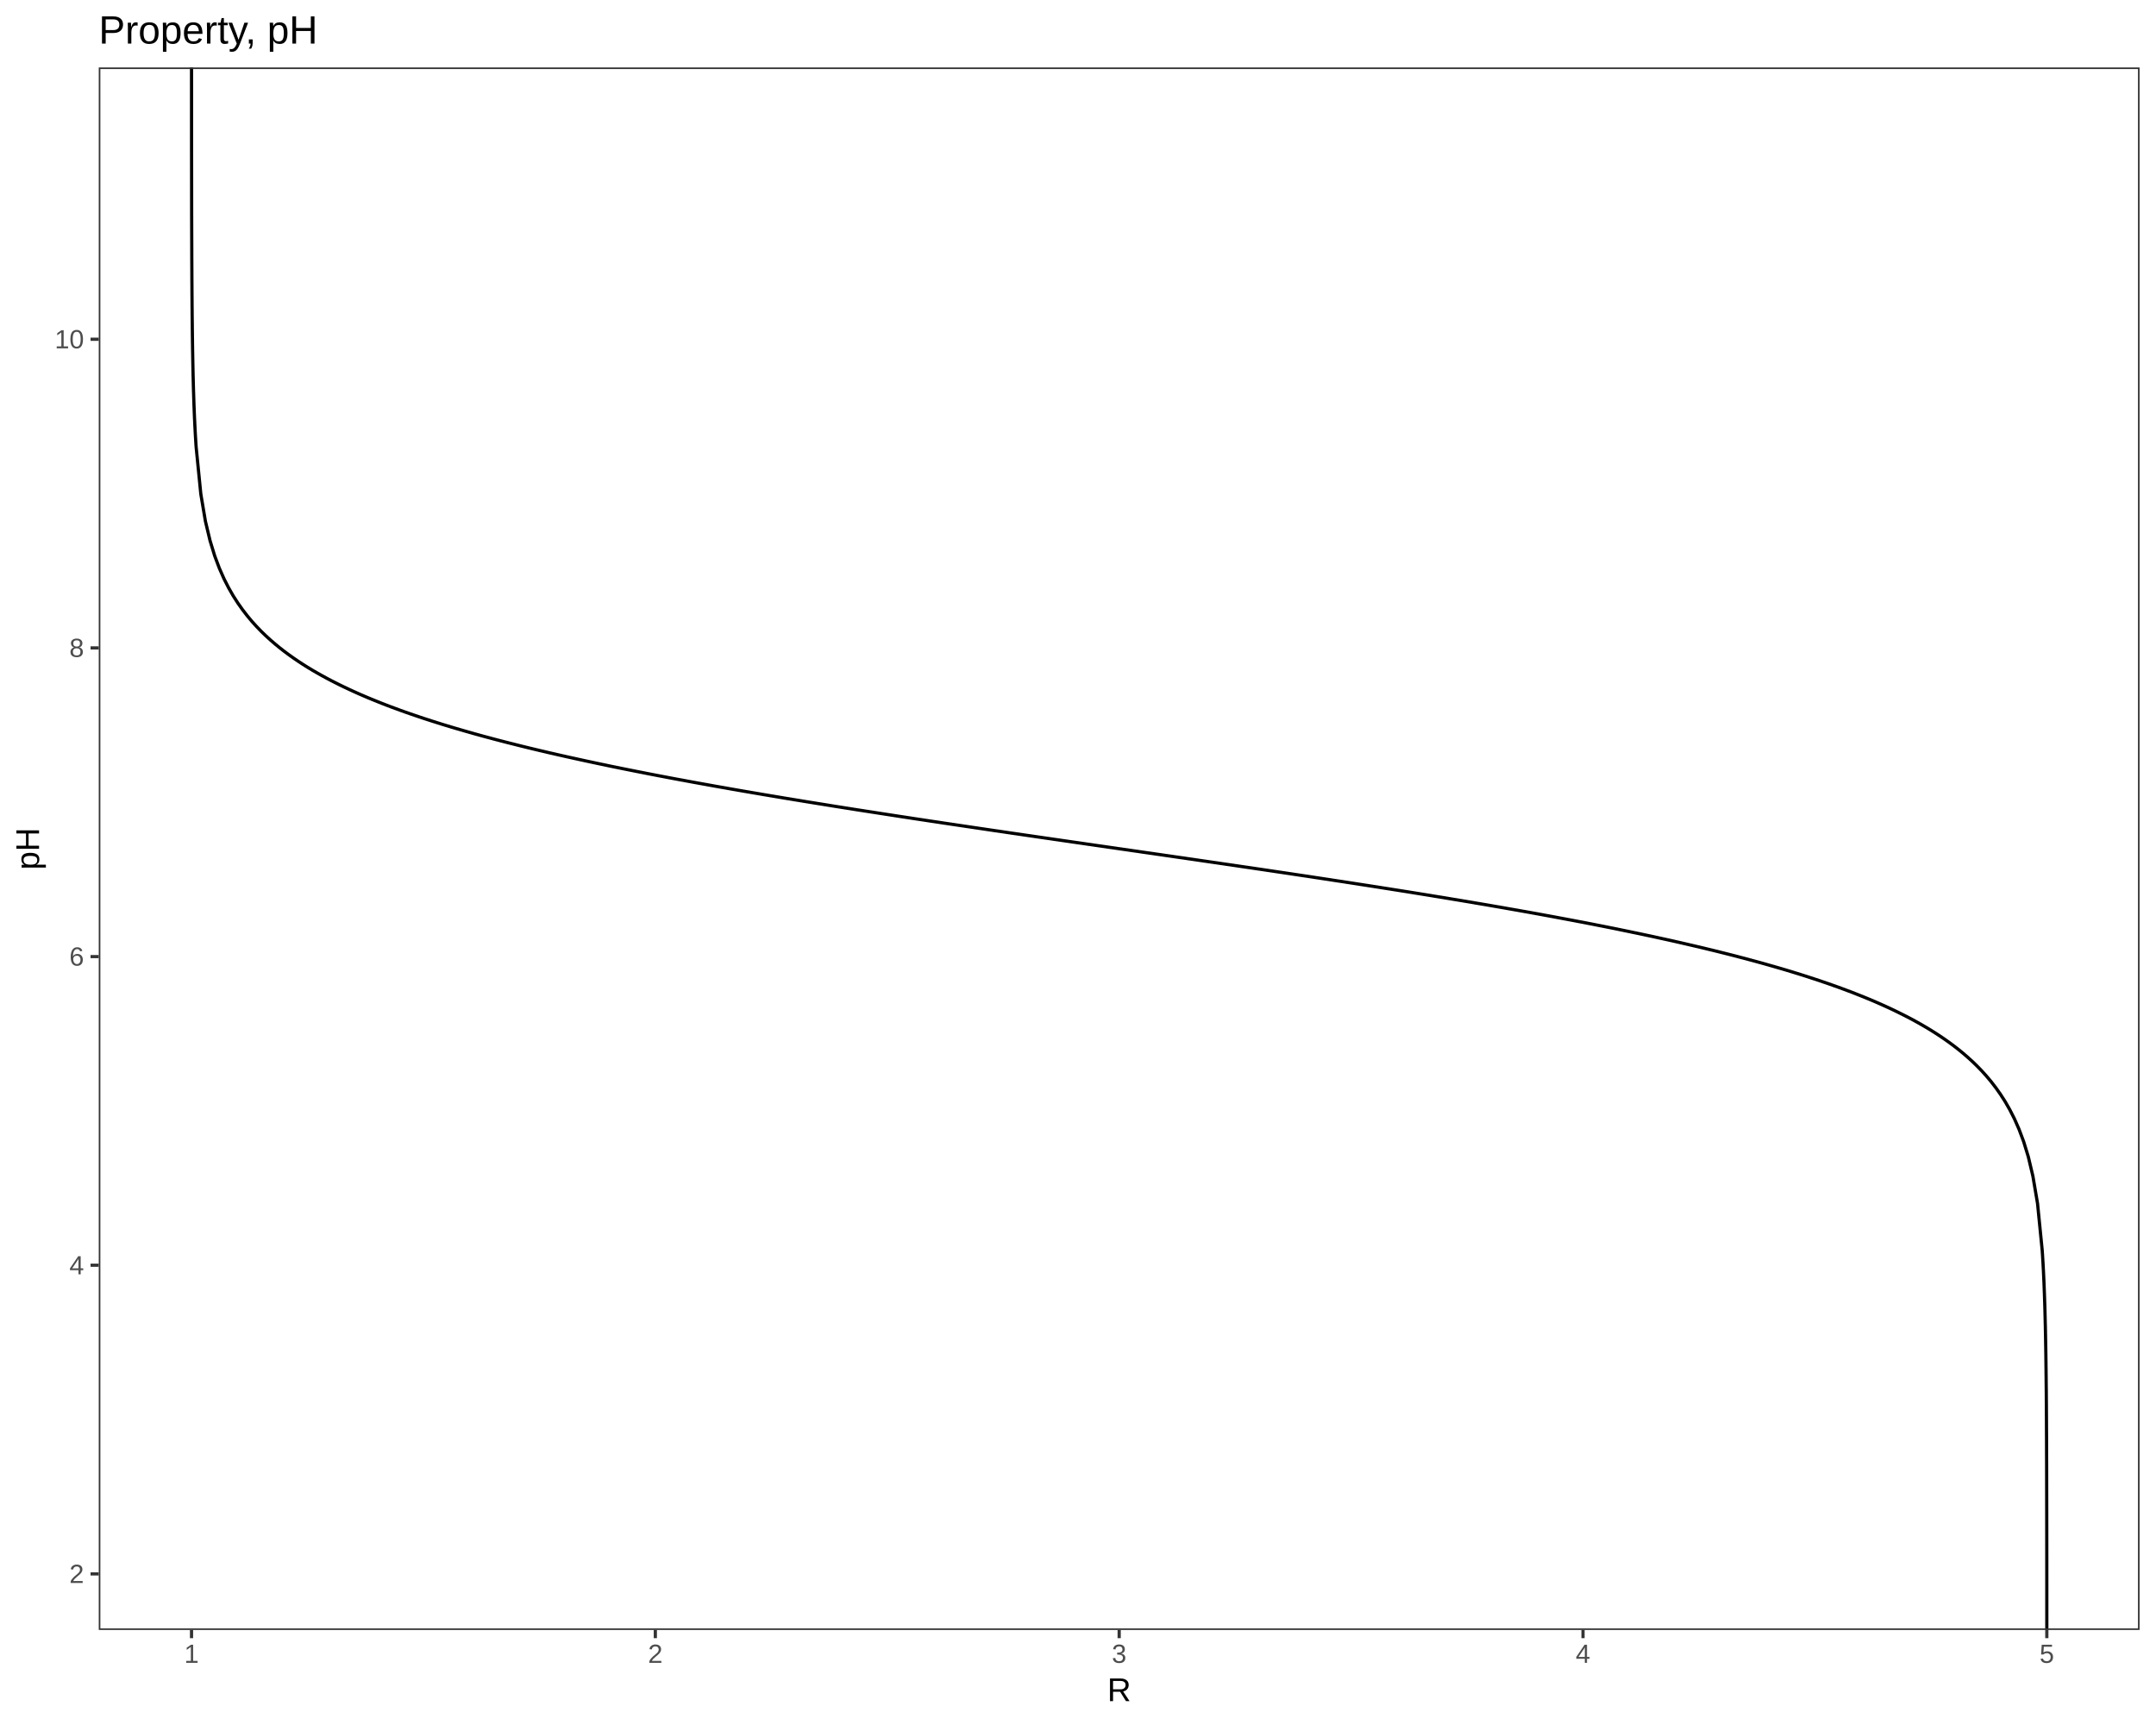
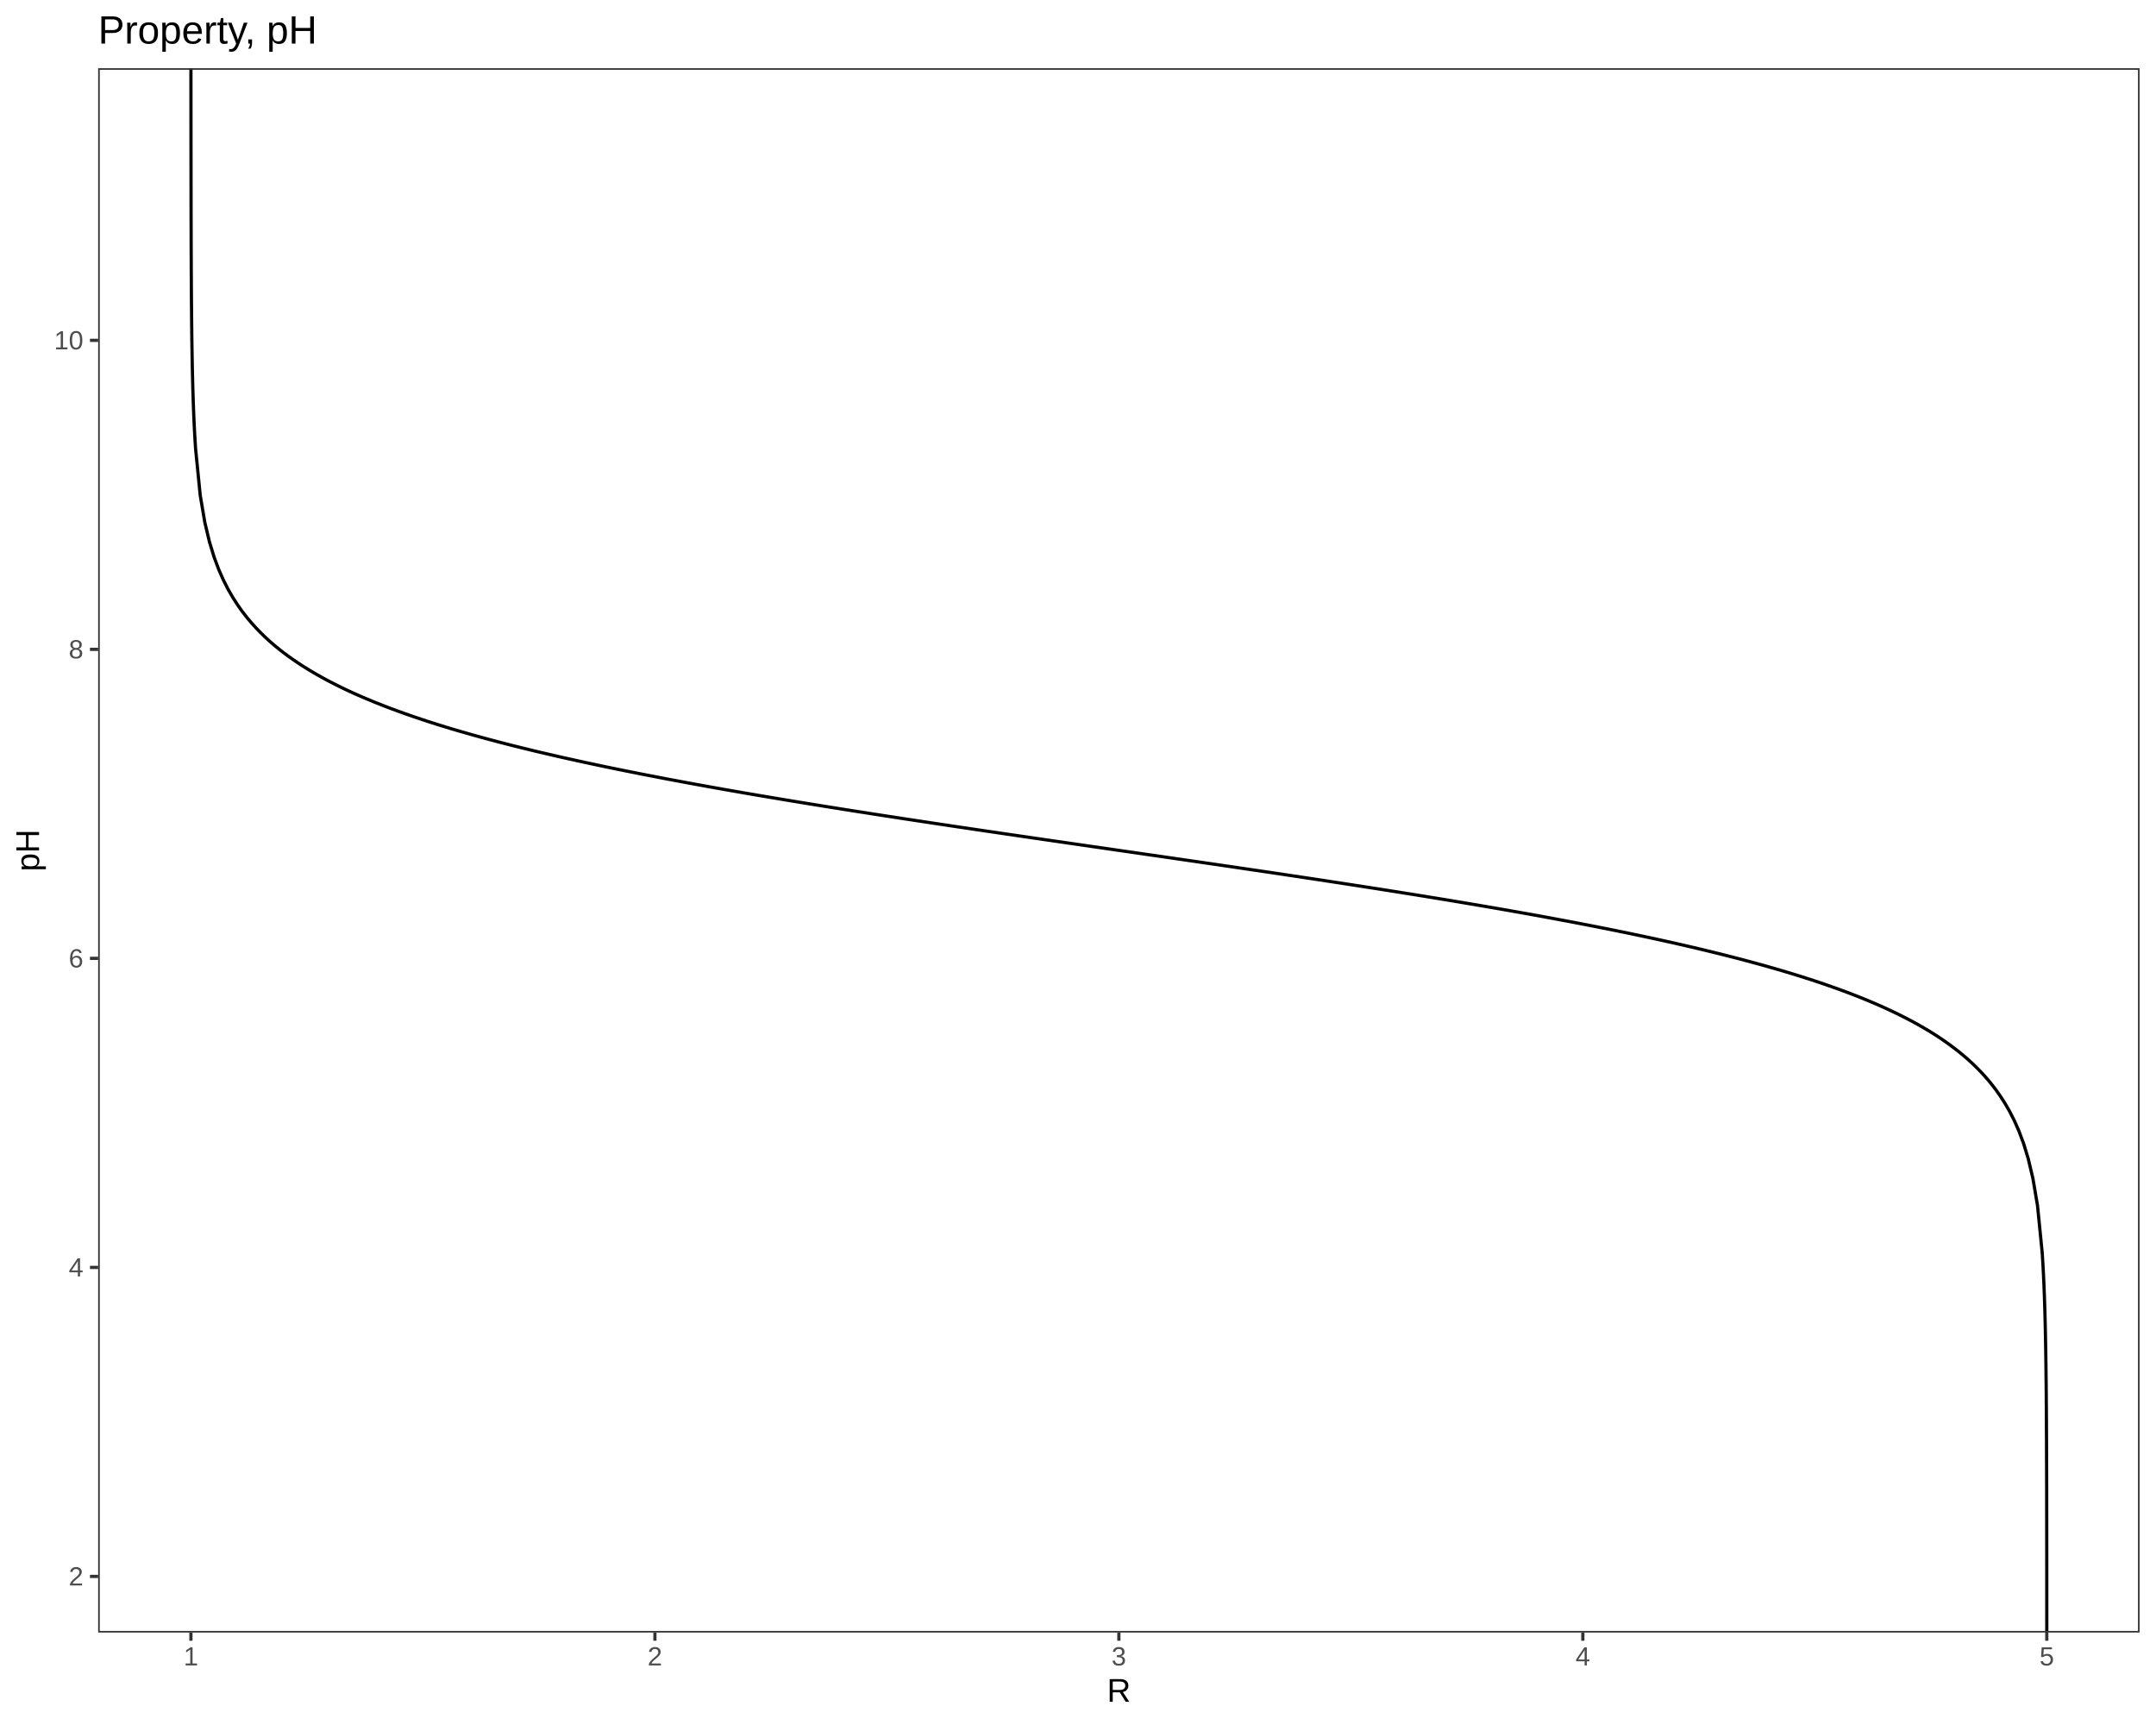
<svg xmlns="http://www.w3.org/2000/svg" viewBox="0 0 720.00 576.00">
  <defs>
    <style type="text/css">
    line, polyline, polygon, path, rect, circle {
      fill: none;
      stroke: #000000;
      stroke-linecap: round;
      stroke-linejoin: round;
      stroke-miterlimit: 10.00;
    }
  </style>
  </defs>
  <rect width="100%" height="100%" style="stroke: none; fill: #FFFFFF;" />
  <rect x="0.00" y="0.00" width="720.00" height="576.00" style="stroke-width: 1.07; stroke: #FFFFFF; fill: #FFFFFF;" />
  <defs>
-     <clipPath id="cpMzIuOTh8NzE0LjUyfDU0NC4yN3wyMi41Mg==">
-       <rect x="32.98" y="22.52" width="681.54" height="521.75" />
+     <clipPath id="cpMzIuNzh8NzE0LjUyfDU0NS4xM3wyMi43Nw==">
+       <rect x="32.78" y="22.77" width="681.74" height="522.36" />
    </clipPath>
  </defs>
-   <rect x="32.98" y="22.52" width="681.54" height="521.75" style="stroke-width: 1.07; stroke: none; fill: #FFFFFF;" clip-path="url(#cpMzIuOTh8NzE0LjUyfDU0NC4yN3wyMi41Mg==)" />
-   <polyline points="63.96,22.52 63.97,46.24 63.99,61.75 64.00,70.83 64.02,77.27 64.04,82.26 64.05,86.34 64.07,89.79 64.08,92.78 64.10,95.42 64.11,97.78 64.13,99.91 64.14,101.86 64.16,103.65 64.17,105.31 64.19,106.85 64.21,108.30 64.22,109.66 64.24,110.94 64.25,112.15 64.27,113.29 64.28,114.39 64.30,115.43 64.31,116.42 64.33,117.38 64.35,118.29 64.36,119.17 64.38,120.01 64.39,120.83 64.41,121.62 64.42,122.37 64.44,123.11 64.45,123.82 64.47,124.51 64.48,125.18 64.50,125.83 64.52,126.46 64.53,127.07 64.55,127.67 64.56,128.25 64.58,128.82 64.59,129.37 64.61,129.91 64.62,130.44 64.64,130.95 64.66,131.46 64.67,131.95 64.69,132.43 64.70,132.90 64.72,133.37 64.73,133.82 64.75,134.26 64.76,134.70 64.78,135.12 64.79,135.54 64.81,135.95 64.83,136.36 64.84,136.75 64.86,137.14 64.87,137.53 64.89,137.90 64.90,138.27 64.92,138.64 64.93,139.00 64.95,139.35 64.96,139.70 64.98,140.04 65.00,140.38 65.01,140.71 65.03,141.04 65.04,141.36 65.06,141.68 65.07,141.99 65.09,142.30 65.10,142.61 65.12,142.91 65.14,143.20 65.15,143.50 65.17,143.79 65.18,144.07 65.20,144.35 65.21,144.63 65.23,144.91 65.24,145.18 65.26,145.45 65.27,145.71 65.29,145.98 65.31,146.24 65.32,146.49 65.34,146.75 65.35,147.00 65.37,147.24 65.38,147.49 65.40,147.73 65.41,147.97 65.43,148.21 65.44,148.44 65.46,148.68 65.48,148.91 65.49,149.13 65.51,149.36 67.06,164.93 68.60,174.06 70.15,180.55 71.70,185.61 73.25,189.74 74.80,193.25 76.35,196.29 77.90,198.99 79.45,201.40 81.00,203.59 82.55,205.60 84.09,207.45 85.64,209.16 87.19,210.77 88.74,212.27 90.29,213.68 91.84,215.02 93.39,216.29 94.94,217.50 96.49,218.65 98.04,219.75 99.58,220.80 101.13,221.82 102.68,222.79 104.23,223.73 105.78,224.63 107.33,225.50 108.88,226.35 110.43,227.17 111.98,227.96 113.52,228.73 115.07,229.48 116.62,230.21 118.17,230.92 119.72,231.62 121.27,232.29 122.82,232.95 124.37,233.59 125.92,234.22 127.47,234.84 129.01,235.44 130.56,236.03 132.11,236.60 133.66,237.17 135.21,237.73 136.76,238.27 138.31,238.80 139.86,239.33 141.41,239.85 142.95,240.35 144.50,240.85 146.05,241.34 147.60,241.83 149.15,242.30 150.70,242.77 152.25,243.23 153.80,243.68 155.35,244.13 156.90,244.57 158.44,245.01 159.99,245.44 161.54,245.87 163.09,246.28 164.64,246.70 166.19,247.11 167.74,247.51 169.29,247.91 170.84,248.30 172.39,248.69 173.93,249.08 175.48,249.46 177.03,249.84 178.58,250.21 180.13,250.58 181.68,250.94 183.23,251.31 184.78,251.66 186.33,252.02 187.87,252.37 189.42,252.72 190.97,253.06 192.52,253.40 194.07,253.74 195.62,254.08 197.17,254.41 198.72,254.74 200.27,255.07 201.82,255.39 203.36,255.72 204.91,256.04 206.46,256.35 208.01,256.67 209.56,256.98 211.11,257.29 212.66,257.60 214.21,257.90 215.76,258.21 217.30,258.51 218.85,258.81 220.40,259.11 221.95,259.40 223.50,259.70 225.05,259.99 226.60,260.28 228.15,260.56 229.70,260.85 231.25,261.14 232.79,261.42 234.34,261.70 235.89,261.98 237.44,262.26 238.99,262.54 240.54,262.81 242.09,263.08 243.64,263.36 245.19,263.63 246.74,263.90 248.28,264.17 249.83,264.43 251.38,264.70 252.93,264.96 254.48,265.23 256.03,265.49 257.58,265.75 259.13,266.01 260.68,266.27 262.22,266.53 263.77,266.78 265.32,267.04 266.87,267.29 268.42,267.55 269.97,267.80 271.52,268.05 273.07,268.30 274.62,268.55 276.17,268.80 277.71,269.05 279.26,269.30 280.81,269.54 282.36,269.79 283.91,270.03 285.46,270.28 287.01,270.52 288.56,270.76 290.11,271.00 291.65,271.24 293.20,271.48 294.75,271.72 296.30,271.96 297.85,272.20 299.40,272.44 300.95,272.68 302.50,272.91 304.05,273.15 305.60,273.39 307.14,273.62 308.69,273.85 310.24,274.09 311.79,274.32 313.34,274.55 314.89,274.79 316.44,275.02 317.99,275.25 319.54,275.48 321.09,275.71 322.63,275.94 324.18,276.17 325.73,276.40 327.28,276.63 328.83,276.86 330.38,277.09 331.93,277.32 333.48,277.54 335.03,277.77 336.57,278.00 338.12,278.23 339.67,278.45 341.22,278.68 342.77,278.91 344.32,279.13 345.87,279.36 347.42,279.58 348.97,279.81 350.52,280.03 352.06,280.26 353.61,280.48 355.16,280.71 356.71,280.93 358.26,281.16 359.81,281.38 361.36,281.60 362.91,281.83 364.46,282.05 366.00,282.28 367.55,282.50 369.10,282.72 370.65,282.95 372.20,283.17 373.75,283.40 375.30,283.62 376.85,283.84 378.40,284.07 379.95,284.29 381.49,284.52 383.04,284.74 384.59,284.96 386.14,285.19 387.69,285.41 389.24,285.64 390.79,285.86 392.34,286.09 393.89,286.31 395.44,286.53 396.98,286.76 398.53,286.98 400.08,287.21 401.63,287.44 403.18,287.66 404.73,287.89 406.28,288.11 407.83,288.34 409.38,288.57 410.92,288.79 412.47,289.02 414.02,289.25 415.57,289.48 417.12,289.70 418.67,289.93 420.22,290.16 421.77,290.39 423.32,290.62 424.87,290.85 426.41,291.08 427.96,291.31 429.51,291.54 431.06,291.77 432.61,292.01 434.16,292.24 435.71,292.47 437.26,292.70 438.81,292.94 440.35,293.17 441.90,293.41 443.45,293.64 445.00,293.88 446.55,294.12 448.10,294.35 449.65,294.59 451.20,294.83 452.75,295.07 454.30,295.31 455.84,295.55 457.39,295.79 458.94,296.03 460.49,296.27 462.04,296.52 463.59,296.76 465.14,297.01 466.69,297.25 468.24,297.50 469.79,297.74 471.33,297.99 472.88,298.24 474.43,298.49 475.98,298.74 477.53,298.99 479.08,299.25 480.63,299.50 482.18,299.75 483.73,300.01 485.27,300.27 486.82,300.52 488.37,300.78 489.92,301.04 491.47,301.30 493.02,301.57 494.57,301.83 496.12,302.09 497.67,302.36 499.22,302.63 500.76,302.89 502.31,303.16 503.86,303.44 505.41,303.71 506.96,303.98 508.51,304.26 510.06,304.53 511.61,304.81 513.16,305.09 514.70,305.37 516.25,305.66 517.80,305.94 519.35,306.23 520.90,306.52 522.45,306.81 524.00,307.10 525.55,307.39 527.10,307.69 528.65,307.98 530.19,308.28 531.74,308.58 533.29,308.89 534.84,309.19 536.39,309.50 537.94,309.81 539.49,310.12 541.04,310.44 542.59,310.76 544.14,311.08 545.68,311.40 547.23,311.72 548.78,312.05 550.33,312.38 551.88,312.71 553.43,313.05 554.98,313.39 556.53,313.73 558.08,314.07 559.62,314.42 561.17,314.77 562.72,315.13 564.27,315.49 565.82,315.85 567.37,316.21 568.92,316.58 570.47,316.96 572.02,317.33 573.57,317.71 575.11,318.10 576.66,318.49 578.21,318.88 579.76,319.28 581.31,319.69 582.86,320.09 584.41,320.51 585.96,320.93 587.51,321.35 589.05,321.78 590.60,322.22 592.15,322.66 593.70,323.11 595.25,323.56 596.80,324.02 598.35,324.49 599.90,324.97 601.45,325.45 603.00,325.94 604.54,326.44 606.09,326.95 607.64,327.46 609.19,327.99 610.74,328.52 612.29,329.07 613.84,329.62 615.39,330.19 616.94,330.77 618.49,331.35 620.03,331.96 621.58,332.57 623.13,333.20 624.68,333.84 626.23,334.50 627.78,335.18 629.33,335.87 630.88,336.58 632.43,337.31 633.97,338.06 635.52,338.83 637.07,339.62 638.62,340.44 640.17,341.29 641.72,342.16 643.27,343.07 644.82,344.00 646.37,344.98 647.92,345.99 649.46,347.04 651.01,348.14 652.56,349.29 654.11,350.50 655.66,351.77 657.21,353.11 658.76,354.52 660.31,356.03 661.86,357.63 663.40,359.34 664.95,361.19 666.50,363.20 668.05,365.39 669.60,367.80 671.15,370.50 672.70,373.54 674.25,377.05 675.80,381.19 677.35,386.24 678.89,392.73 680.44,401.86 681.99,417.43 682.01,417.66 682.02,417.89 682.04,418.12 682.05,418.35 682.07,418.58 682.09,418.82 682.10,419.06 682.12,419.30 682.13,419.55 682.15,419.80 682.16,420.05 682.18,420.30 682.19,420.56 682.21,420.82 682.22,421.08 682.24,421.34 682.26,421.61 682.27,421.88 682.29,422.16 682.30,422.44 682.32,422.72 682.33,423.01 682.35,423.30 682.36,423.59 682.38,423.89 682.40,424.19 682.41,424.49 682.43,424.80 682.44,425.11 682.46,425.43 682.47,425.76 682.49,426.08 682.50,426.41 682.52,426.75 682.53,427.09 682.55,427.44 682.57,427.79 682.58,428.15 682.60,428.52 682.61,428.89 682.63,429.26 682.64,429.65 682.66,430.04 682.67,430.43 682.69,430.84 682.70,431.25 682.72,431.67 682.74,432.10 682.75,432.53 682.77,432.97 682.78,433.43 682.80,433.89 682.81,434.36 682.83,434.84 682.84,435.34 682.86,435.84 682.88,436.35 682.89,436.88 682.91,437.42 682.92,437.97 682.94,438.54 682.95,439.12 682.97,439.72 682.98,440.33 683.00,440.97 683.01,441.61 683.03,442.28 683.05,442.97 683.06,443.68 683.08,444.42 683.09,445.18 683.11,445.96 683.12,446.78 683.14,447.62 683.15,448.50 683.17,449.42 683.19,450.37 683.20,451.36 683.22,452.41 683.23,453.50 683.25,454.65 683.26,455.86 683.28,457.14 683.29,458.49 683.31,459.94 683.32,461.48 683.34,463.14 683.36,464.94 683.37,466.88 683.39,469.02 683.40,471.38 683.42,474.01 683.43,477.00 683.45,480.45 683.46,484.53 683.48,489.53 683.49,495.97 683.51,505.04 683.53,520.56 683.54,544.27 " style="stroke-width: 1.07; stroke-linecap: butt;" clip-path="url(#cpMzIuOTh8NzE0LjUyfDU0NC4yN3wyMi41Mg==)" />
-   <rect x="32.98" y="22.52" width="681.54" height="521.75" style="stroke-width: 1.07; stroke: #333333;" clip-path="url(#cpMzIuOTh8NzE0LjUyfDU0NC4yN3wyMi41Mg==)" />
+   <rect x="32.78" y="22.77" width="681.74" height="522.36" style="stroke-width: 1.07; stroke: none; fill: #FFFFFF;" clip-path="url(#cpMzIuNzh8NzE0LjUyfDU0NS4xM3wyMi43Nw==)" />
+   <polyline points="63.76,22.77 63.78,46.52 63.80,62.05 63.81,71.13 63.83,77.58 63.84,82.58 63.86,86.67 63.87,90.12 63.89,93.11 63.90,95.75 63.92,98.11 63.93,100.25 63.95,102.20 63.97,103.99 63.98,105.66 64.00,107.20 64.01,108.65 64.03,110.01 64.04,111.29 64.06,112.50 64.07,113.65 64.09,114.74 64.10,115.79 64.12,116.78 64.14,117.74 64.15,118.65 64.17,119.53 64.18,120.38 64.20,121.19 64.21,121.98 64.23,122.74 64.24,123.48 64.26,124.19 64.28,124.88 64.29,125.55 64.31,126.20 64.32,126.83 64.34,127.44 64.35,128.04 64.37,128.62 64.38,129.19 64.40,129.75 64.41,130.29 64.43,130.81 64.45,131.33 64.46,131.83 64.48,132.33 64.49,132.81 64.51,133.28 64.52,133.75 64.54,134.20 64.55,134.64 64.57,135.08 64.59,135.51 64.60,135.93 64.62,136.34 64.63,136.74 64.65,137.14 64.66,137.53 64.68,137.91 64.69,138.29 64.71,138.66 64.72,139.03 64.74,139.38 64.76,139.74 64.77,140.09 64.79,140.43 64.80,140.77 64.82,141.10 64.83,141.43 64.85,141.75 64.86,142.07 64.88,142.38 64.90,142.69 64.91,143.00 64.93,143.30 64.94,143.59 64.96,143.89 64.97,144.18 64.99,144.46 65.00,144.75 65.02,145.03 65.03,145.30 65.05,145.57 65.07,145.84 65.08,146.11 65.10,146.37 65.11,146.63 65.13,146.89 65.14,147.14 65.16,147.39 65.17,147.64 65.19,147.88 65.21,148.13 65.22,148.37 65.24,148.61 65.25,148.84 65.27,149.07 65.28,149.30 65.30,149.53 65.31,149.76 66.86,165.35 68.41,174.49 69.96,180.99 71.51,186.05 73.06,190.19 74.61,193.70 76.16,196.75 77.71,199.44 79.26,201.86 80.81,204.06 82.36,206.06 83.91,207.91 85.46,209.63 87.01,211.24 88.55,212.74 90.10,214.16 91.65,215.50 93.20,216.77 94.75,217.98 96.30,219.13 97.85,220.23 99.40,221.28 100.95,222.30 102.50,223.27 104.05,224.21 105.60,225.12 107.15,225.99 108.70,226.84 110.25,227.66 111.80,228.45 113.35,229.23 114.89,229.98 116.44,230.71 117.99,231.42 119.54,232.11 121.09,232.79 122.64,233.44 124.19,234.09 125.74,234.72 127.29,235.33 128.84,235.94 130.39,236.53 131.94,237.10 133.49,237.67 135.04,238.23 136.59,238.77 138.14,239.31 139.69,239.83 141.24,240.35 142.78,240.86 144.33,241.36 145.88,241.85 147.43,242.33 148.98,242.81 150.53,243.28 152.08,243.74 153.63,244.19 155.18,244.64 156.73,245.08 158.28,245.52 159.83,245.95 161.38,246.38 162.93,246.80 164.48,247.21 166.03,247.62 167.58,248.02 169.12,248.42 170.67,248.82 172.22,249.21 173.77,249.59 175.32,249.97 176.87,250.35 178.42,250.73 179.97,251.10 181.52,251.46 183.07,251.82 184.62,252.18 186.17,252.54 187.72,252.89 189.27,253.24 190.82,253.58 192.37,253.92 193.92,254.26 195.46,254.60 197.01,254.93 198.56,255.26 200.11,255.59 201.66,255.92 203.21,256.24 204.76,256.56 206.31,256.88 207.86,257.19 209.41,257.50 210.96,257.81 212.51,258.12 214.06,258.43 215.61,258.73 217.16,259.03 218.71,259.33 220.26,259.63 221.80,259.93 223.35,260.22 224.90,260.51 226.45,260.80 228.00,261.09 229.55,261.38 231.10,261.66 232.65,261.95 234.20,262.23 235.75,262.51 237.30,262.79 238.85,263.07 240.40,263.34 241.95,263.62 243.50,263.89 245.05,264.16 246.60,264.43 248.15,264.70 249.69,264.97 251.24,265.23 252.79,265.50 254.34,265.76 255.89,266.02 257.44,266.28 258.99,266.54 260.54,266.80 262.09,267.06 263.64,267.32 265.19,267.57 266.74,267.83 268.29,268.08 269.84,268.34 271.39,268.59 272.94,268.84 274.49,269.09 276.03,269.34 277.58,269.59 279.13,269.83 280.68,270.08 282.23,270.33 283.78,270.57 285.33,270.82 286.88,271.06 288.43,271.30 289.98,271.54 291.53,271.79 293.08,272.03 294.63,272.27 296.18,272.51 297.73,272.74 299.28,272.98 300.83,273.22 302.37,273.46 303.92,273.69 305.47,273.93 307.02,274.16 308.57,274.40 310.12,274.63 311.67,274.87 313.22,275.10 314.77,275.33 316.32,275.56 317.87,275.80 319.42,276.03 320.97,276.26 322.52,276.49 324.07,276.72 325.62,276.95 327.17,277.18 328.71,277.41 330.26,277.64 331.81,277.86 333.36,278.09 334.91,278.32 336.46,278.55 338.01,278.77 339.56,279.00 341.11,279.23 342.66,279.45 344.21,279.68 345.76,279.91 347.31,280.13 348.86,280.36 350.41,280.58 351.96,280.81 353.51,281.03 355.06,281.26 356.60,281.48 358.15,281.71 359.70,281.93 361.25,282.16 362.80,282.38 364.35,282.61 365.90,282.83 367.45,283.05 369.00,283.28 370.55,283.50 372.10,283.73 373.65,283.95 375.20,284.18 376.75,284.40 378.30,284.62 379.85,284.85 381.40,285.07 382.94,285.30 384.49,285.52 386.04,285.74 387.59,285.97 389.14,286.19 390.69,286.42 392.24,286.64 393.79,286.87 395.34,287.09 396.89,287.32 398.44,287.54 399.99,287.77 401.54,288.00 403.09,288.22 404.64,288.45 406.19,288.67 407.74,288.90 409.28,289.13 410.83,289.35 412.38,289.58 413.93,289.81 415.48,290.04 417.03,290.27 418.58,290.50 420.13,290.72 421.68,290.95 423.23,291.18 424.78,291.41 426.33,291.64 427.88,291.87 429.43,292.11 430.98,292.34 432.53,292.57 434.08,292.80 435.62,293.04 437.17,293.27 438.72,293.50 440.27,293.74 441.82,293.97 443.37,294.21 444.92,294.45 446.47,294.68 448.02,294.92 449.57,295.16 451.12,295.40 452.67,295.64 454.22,295.88 455.77,296.12 457.32,296.36 458.87,296.60 460.42,296.84 461.97,297.09 463.51,297.33 465.06,297.58 466.61,297.82 468.16,298.07 469.71,298.32 471.26,298.56 472.81,298.81 474.36,299.06 475.91,299.31 477.46,299.57 479.01,299.82 480.56,300.07 482.11,300.33 483.66,300.58 485.21,300.84 486.76,301.10 488.31,301.36 489.85,301.62 491.40,301.88 492.95,302.14 494.50,302.41 496.05,302.67 497.60,302.94 499.15,303.20 500.70,303.47 502.25,303.74 503.80,304.01 505.35,304.29 506.90,304.56 508.45,304.84 510.00,305.11 511.55,305.39 513.10,305.67 514.65,305.95 516.19,306.24 517.74,306.52 519.29,306.81 520.84,307.10 522.39,307.39 523.94,307.68 525.49,307.97 527.04,308.27 528.59,308.57 530.14,308.87 531.69,309.17 533.24,309.47 534.79,309.78 536.34,310.09 537.89,310.40 539.44,310.71 540.99,311.03 542.53,311.34 544.08,311.66 545.63,311.99 547.18,312.31 548.73,312.64 550.28,312.97 551.83,313.30 553.38,313.64 554.93,313.98 556.48,314.32 558.03,314.66 559.58,315.01 561.13,315.37 562.68,315.72 564.23,316.08 565.78,316.44 567.33,316.81 568.88,317.18 570.42,317.55 571.97,317.93 573.52,318.31 575.07,318.69 576.62,319.09 578.17,319.48 579.72,319.88 581.27,320.28 582.82,320.69 584.37,321.11 585.92,321.53 587.47,321.95 589.02,322.38 590.57,322.82 592.12,323.26 593.67,323.71 595.22,324.16 596.76,324.63 598.31,325.09 599.86,325.57 601.41,326.05 602.96,326.55 604.51,327.04 606.06,327.55 607.61,328.07 609.16,328.59 610.71,329.13 612.26,329.68 613.81,330.23 615.36,330.80 616.91,331.38 618.46,331.97 620.01,332.57 621.56,333.18 623.10,333.81 624.65,334.46 626.20,335.12 627.75,335.79 629.30,336.48 630.85,337.20 632.40,337.93 633.95,338.68 635.50,339.45 637.05,340.24 638.60,341.06 640.15,341.91 641.70,342.79 643.25,343.69 644.80,344.63 646.35,345.60 647.90,346.62 649.44,347.67 650.99,348.77 652.54,349.93 654.09,351.13 655.64,352.40 657.19,353.74 658.74,355.16 660.29,356.67 661.84,358.27 663.39,359.99 664.94,361.84 666.49,363.85 668.04,366.04 669.59,368.46 671.14,371.15 672.69,374.20 674.24,377.71 675.79,381.86 677.33,386.91 678.88,393.42 680.43,402.56 681.98,418.14 682.00,418.37 682.01,418.60 682.03,418.83 682.04,419.06 682.06,419.30 682.08,419.53 682.09,419.77 682.11,420.02 682.12,420.26 682.14,420.51 682.15,420.76 682.17,421.02 682.18,421.27 682.20,421.53 682.22,421.79 682.23,422.06 682.25,422.33 682.26,422.60 682.28,422.88 682.29,423.16 682.31,423.44 682.32,423.72 682.34,424.01 682.35,424.31 682.37,424.60 682.39,424.91 682.40,425.21 682.42,425.52 682.43,425.83 682.45,426.15 682.46,426.48 682.48,426.80 682.49,427.14 682.51,427.47 682.53,427.82 682.54,428.16 682.56,428.52 682.57,428.88 682.59,429.24 682.60,429.61 682.62,429.99 682.63,430.37 682.65,430.76 682.66,431.16 682.68,431.57 682.70,431.98 682.71,432.40 682.73,432.82 682.74,433.26 682.76,433.70 682.77,434.16 682.79,434.62 682.80,435.09 682.82,435.57 682.83,436.07 682.85,436.57 682.87,437.09 682.88,437.61 682.90,438.16 682.91,438.71 682.93,439.28 682.94,439.86 682.96,440.46 682.97,441.07 682.99,441.70 683.01,442.35 683.02,443.02 683.04,443.71 683.05,444.43 683.07,445.16 683.08,445.92 683.10,446.71 683.11,447.52 683.13,448.37 683.14,449.25 683.16,450.16 683.18,451.12 683.19,452.11 683.21,453.16 683.22,454.25 683.24,455.40 683.25,456.61 683.27,457.89 683.28,459.25 683.30,460.70 683.32,462.25 683.33,463.91 683.35,465.70 683.36,467.65 683.38,469.79 683.39,472.15 683.41,474.79 683.42,477.78 683.44,481.24 683.45,485.32 683.47,490.32 683.49,496.77 683.50,505.86 683.52,521.39 683.53,545.13 " style="stroke-width: 1.07; stroke-linecap: butt;" clip-path="url(#cpMzIuNzh8NzE0LjUyfDU0NS4xM3wyMi43Nw==)" />
+   <rect x="32.78" y="22.77" width="681.74" height="522.36" style="stroke-width: 1.07; stroke: #333333;" clip-path="url(#cpMzIuNzh8NzE0LjUyfDU0NS4xM3wyMi43Nw==)" />
  <defs>
    <clipPath id="cpMC4wMHw3MjAuMDB8NTc2LjAwfDAuMDA=">
      <rect x="0.00" y="0.00" width="720.00" height="576.00" />
    </clipPath>
  </defs>
  <g clip-path="url(#cpMC4wMHw3MjAuMDB8NTc2LjAwfDAuMDA=)">
-     <text x="23.16" y="528.57" style="font-size: 8.80px; fill: #4D4D4D; font-family: Liberation Sans;" textLength="4.89px" lengthAdjust="spacingAndGlyphs">2</text>
+     <text x="22.95" y="529.41" style="font-size: 8.80px; fill: #4D4D4D; font-family: Liberation Sans;" textLength="4.89px" lengthAdjust="spacingAndGlyphs">2</text>
  </g>
  <g clip-path="url(#cpMC4wMHw3MjAuMDB8NTc2LjAwfDAuMDA=)">
-     <text x="23.16" y="425.51" style="font-size: 8.80px; fill: #4D4D4D; font-family: Liberation Sans;" textLength="4.89px" lengthAdjust="spacingAndGlyphs">4</text>
+     <text x="22.95" y="426.22" style="font-size: 8.80px; fill: #4D4D4D; font-family: Liberation Sans;" textLength="4.89px" lengthAdjust="spacingAndGlyphs">4</text>
  </g>
  <g clip-path="url(#cpMC4wMHw3MjAuMDB8NTc2LjAwfDAuMDA=)">
-     <text x="23.16" y="322.44" style="font-size: 8.80px; fill: #4D4D4D; font-family: Liberation Sans;" textLength="4.89px" lengthAdjust="spacingAndGlyphs">6</text>
+     <text x="22.95" y="323.04" style="font-size: 8.80px; fill: #4D4D4D; font-family: Liberation Sans;" textLength="4.89px" lengthAdjust="spacingAndGlyphs">6</text>
  </g>
  <g clip-path="url(#cpMC4wMHw3MjAuMDB8NTc2LjAwfDAuMDA=)">
-     <text x="23.16" y="219.37" style="font-size: 8.80px; fill: #4D4D4D; font-family: Liberation Sans;" textLength="4.89px" lengthAdjust="spacingAndGlyphs">8</text>
+     <text x="22.95" y="219.85" style="font-size: 8.80px; fill: #4D4D4D; font-family: Liberation Sans;" textLength="4.89px" lengthAdjust="spacingAndGlyphs">8</text>
  </g>
  <g clip-path="url(#cpMC4wMHw3MjAuMDB8NTc2LjAwfDAuMDA=)">
-     <text x="18.27" y="116.31" style="font-size: 8.80px; fill: #4D4D4D; font-family: Liberation Sans;" textLength="9.78px" lengthAdjust="spacingAndGlyphs">10</text>
+     <text x="18.06" y="116.66" style="font-size: 8.80px; fill: #4D4D4D; font-family: Liberation Sans;" textLength="9.78px" lengthAdjust="spacingAndGlyphs">10</text>
  </g>
-   <polyline points="30.24,525.55 32.98,525.55 " style="stroke-width: 1.07; stroke: #333333; stroke-linecap: butt;" clip-path="url(#cpMC4wMHw3MjAuMDB8NTc2LjAwfDAuMDA=)" />
-   <polyline points="30.24,422.48 32.98,422.48 " style="stroke-width: 1.07; stroke: #333333; stroke-linecap: butt;" clip-path="url(#cpMC4wMHw3MjAuMDB8NTc2LjAwfDAuMDA=)" />
-   <polyline points="30.24,319.42 32.98,319.42 " style="stroke-width: 1.07; stroke: #333333; stroke-linecap: butt;" clip-path="url(#cpMC4wMHw3MjAuMDB8NTc2LjAwfDAuMDA=)" />
-   <polyline points="30.24,216.35 32.98,216.35 " style="stroke-width: 1.07; stroke: #333333; stroke-linecap: butt;" clip-path="url(#cpMC4wMHw3MjAuMDB8NTc2LjAwfDAuMDA=)" />
-   <polyline points="30.24,113.28 32.98,113.28 " style="stroke-width: 1.07; stroke: #333333; stroke-linecap: butt;" clip-path="url(#cpMC4wMHw3MjAuMDB8NTc2LjAwfDAuMDA=)" />
-   <polyline points="63.96,547.01 63.96,544.27 " style="stroke-width: 1.07; stroke: #333333; stroke-linecap: butt;" clip-path="url(#cpMC4wMHw3MjAuMDB8NTc2LjAwfDAuMDA=)" />
-   <polyline points="218.85,547.01 218.85,544.27 " style="stroke-width: 1.07; stroke: #333333; stroke-linecap: butt;" clip-path="url(#cpMC4wMHw3MjAuMDB8NTc2LjAwfDAuMDA=)" />
-   <polyline points="373.75,547.01 373.75,544.27 " style="stroke-width: 1.07; stroke: #333333; stroke-linecap: butt;" clip-path="url(#cpMC4wMHw3MjAuMDB8NTc2LjAwfDAuMDA=)" />
-   <polyline points="528.65,547.01 528.65,544.27 " style="stroke-width: 1.07; stroke: #333333; stroke-linecap: butt;" clip-path="url(#cpMC4wMHw3MjAuMDB8NTc2LjAwfDAuMDA=)" />
-   <polyline points="683.54,547.01 683.54,544.27 " style="stroke-width: 1.07; stroke: #333333; stroke-linecap: butt;" clip-path="url(#cpMC4wMHw3MjAuMDB8NTc2LjAwfDAuMDA=)" />
+   <polyline points="30.04,526.39 32.78,526.39 " style="stroke-width: 1.07; stroke: #333333; stroke-linecap: butt;" clip-path="url(#cpMC4wMHw3MjAuMDB8NTc2LjAwfDAuMDA=)" />
+   <polyline points="30.04,423.20 32.78,423.20 " style="stroke-width: 1.07; stroke: #333333; stroke-linecap: butt;" clip-path="url(#cpMC4wMHw3MjAuMDB8NTc2LjAwfDAuMDA=)" />
+   <polyline points="30.04,320.01 32.78,320.01 " style="stroke-width: 1.07; stroke: #333333; stroke-linecap: butt;" clip-path="url(#cpMC4wMHw3MjAuMDB8NTc2LjAwfDAuMDA=)" />
+   <polyline points="30.04,216.83 32.78,216.83 " style="stroke-width: 1.07; stroke: #333333; stroke-linecap: butt;" clip-path="url(#cpMC4wMHw3MjAuMDB8NTc2LjAwfDAuMDA=)" />
+   <polyline points="30.04,113.64 32.78,113.64 " style="stroke-width: 1.07; stroke: #333333; stroke-linecap: butt;" clip-path="url(#cpMC4wMHw3MjAuMDB8NTc2LjAwfDAuMDA=)" />
+   <polyline points="63.76,547.87 63.76,545.13 " style="stroke-width: 1.07; stroke: #333333; stroke-linecap: butt;" clip-path="url(#cpMC4wMHw3MjAuMDB8NTc2LjAwfDAuMDA=)" />
+   <polyline points="218.71,547.87 218.71,545.13 " style="stroke-width: 1.07; stroke: #333333; stroke-linecap: butt;" clip-path="url(#cpMC4wMHw3MjAuMDB8NTc2LjAwfDAuMDA=)" />
+   <polyline points="373.65,547.87 373.65,545.13 " style="stroke-width: 1.07; stroke: #333333; stroke-linecap: butt;" clip-path="url(#cpMC4wMHw3MjAuMDB8NTc2LjAwfDAuMDA=)" />
+   <polyline points="528.59,547.87 528.59,545.13 " style="stroke-width: 1.07; stroke: #333333; stroke-linecap: butt;" clip-path="url(#cpMC4wMHw3MjAuMDB8NTc2LjAwfDAuMDA=)" />
+   <polyline points="683.53,547.87 683.53,545.13 " style="stroke-width: 1.07; stroke: #333333; stroke-linecap: butt;" clip-path="url(#cpMC4wMHw3MjAuMDB8NTc2LjAwfDAuMDA=)" />
  <g clip-path="url(#cpMC4wMHw3MjAuMDB8NTc2LjAwfDAuMDA=)">
-     <text x="61.51" y="555.25" style="font-size: 8.80px; fill: #4D4D4D; font-family: Liberation Sans;" textLength="4.89px" lengthAdjust="spacingAndGlyphs">1</text>
+     <text x="61.32" y="556.11" style="font-size: 8.80px; fill: #4D4D4D; font-family: Liberation Sans;" textLength="4.89px" lengthAdjust="spacingAndGlyphs">1</text>
  </g>
  <g clip-path="url(#cpMC4wMHw3MjAuMDB8NTc2LjAwfDAuMDA=)">
-     <text x="216.41" y="555.25" style="font-size: 8.80px; fill: #4D4D4D; font-family: Liberation Sans;" textLength="4.89px" lengthAdjust="spacingAndGlyphs">2</text>
+     <text x="216.26" y="556.11" style="font-size: 8.80px; fill: #4D4D4D; font-family: Liberation Sans;" textLength="4.89px" lengthAdjust="spacingAndGlyphs">2</text>
  </g>
  <g clip-path="url(#cpMC4wMHw3MjAuMDB8NTc2LjAwfDAuMDA=)">
-     <text x="371.30" y="555.25" style="font-size: 8.80px; fill: #4D4D4D; font-family: Liberation Sans;" textLength="4.89px" lengthAdjust="spacingAndGlyphs">3</text>
+     <text x="371.20" y="556.11" style="font-size: 8.80px; fill: #4D4D4D; font-family: Liberation Sans;" textLength="4.89px" lengthAdjust="spacingAndGlyphs">3</text>
  </g>
  <g clip-path="url(#cpMC4wMHw3MjAuMDB8NTc2LjAwfDAuMDA=)">
-     <text x="526.20" y="555.25" style="font-size: 8.80px; fill: #4D4D4D; font-family: Liberation Sans;" textLength="4.89px" lengthAdjust="spacingAndGlyphs">4</text>
+     <text x="526.14" y="556.11" style="font-size: 8.80px; fill: #4D4D4D; font-family: Liberation Sans;" textLength="4.89px" lengthAdjust="spacingAndGlyphs">4</text>
  </g>
  <g clip-path="url(#cpMC4wMHw3MjAuMDB8NTc2LjAwfDAuMDA=)">
-     <text x="681.10" y="555.25" style="font-size: 8.80px; fill: #4D4D4D; font-family: Liberation Sans;" textLength="4.89px" lengthAdjust="spacingAndGlyphs">5</text>
+     <text x="681.09" y="556.11" style="font-size: 8.80px; fill: #4D4D4D; font-family: Liberation Sans;" textLength="4.89px" lengthAdjust="spacingAndGlyphs">5</text>
  </g>
  <g clip-path="url(#cpMC4wMHw3MjAuMDB8NTc2LjAwfDAuMDA=)">
-     <text x="369.78" y="568.04" style="font-size: 11.00px; font-family: Liberation Sans;" textLength="7.94px" lengthAdjust="spacingAndGlyphs">R</text>
+     <text x="369.68" y="568.24" style="font-size: 11.00px; font-family: Liberation Sans;" textLength="7.94px" lengthAdjust="spacingAndGlyphs">R</text>
  </g>
  <g clip-path="url(#cpMC4wMHw3MjAuMDB8NTc2LjAwfDAuMDA=)">
-     <text transform="translate(13.04,290.43) rotate(-90)" style="font-size: 11.00px; font-family: Liberation Sans;" textLength="14.06px" lengthAdjust="spacingAndGlyphs">pH</text>
+     <text transform="translate(13.04,290.98) rotate(-90)" style="font-size: 11.00px; font-family: Liberation Sans;" textLength="14.06px" lengthAdjust="spacingAndGlyphs">pH</text>
  </g>
  <g clip-path="url(#cpMC4wMHw3MjAuMDB8NTc2LjAwfDAuMDA=)">
-     <text x="32.98" y="14.56" style="font-size: 13.20px; font-family: Liberation Sans;" textLength="73.00px" lengthAdjust="spacingAndGlyphs">Property, pH</text>
+     <text x="32.78" y="14.56" style="font-size: 13.20px; font-family: Liberation Sans;" textLength="73.00px" lengthAdjust="spacingAndGlyphs">Property, pH</text>
  </g>
</svg>
